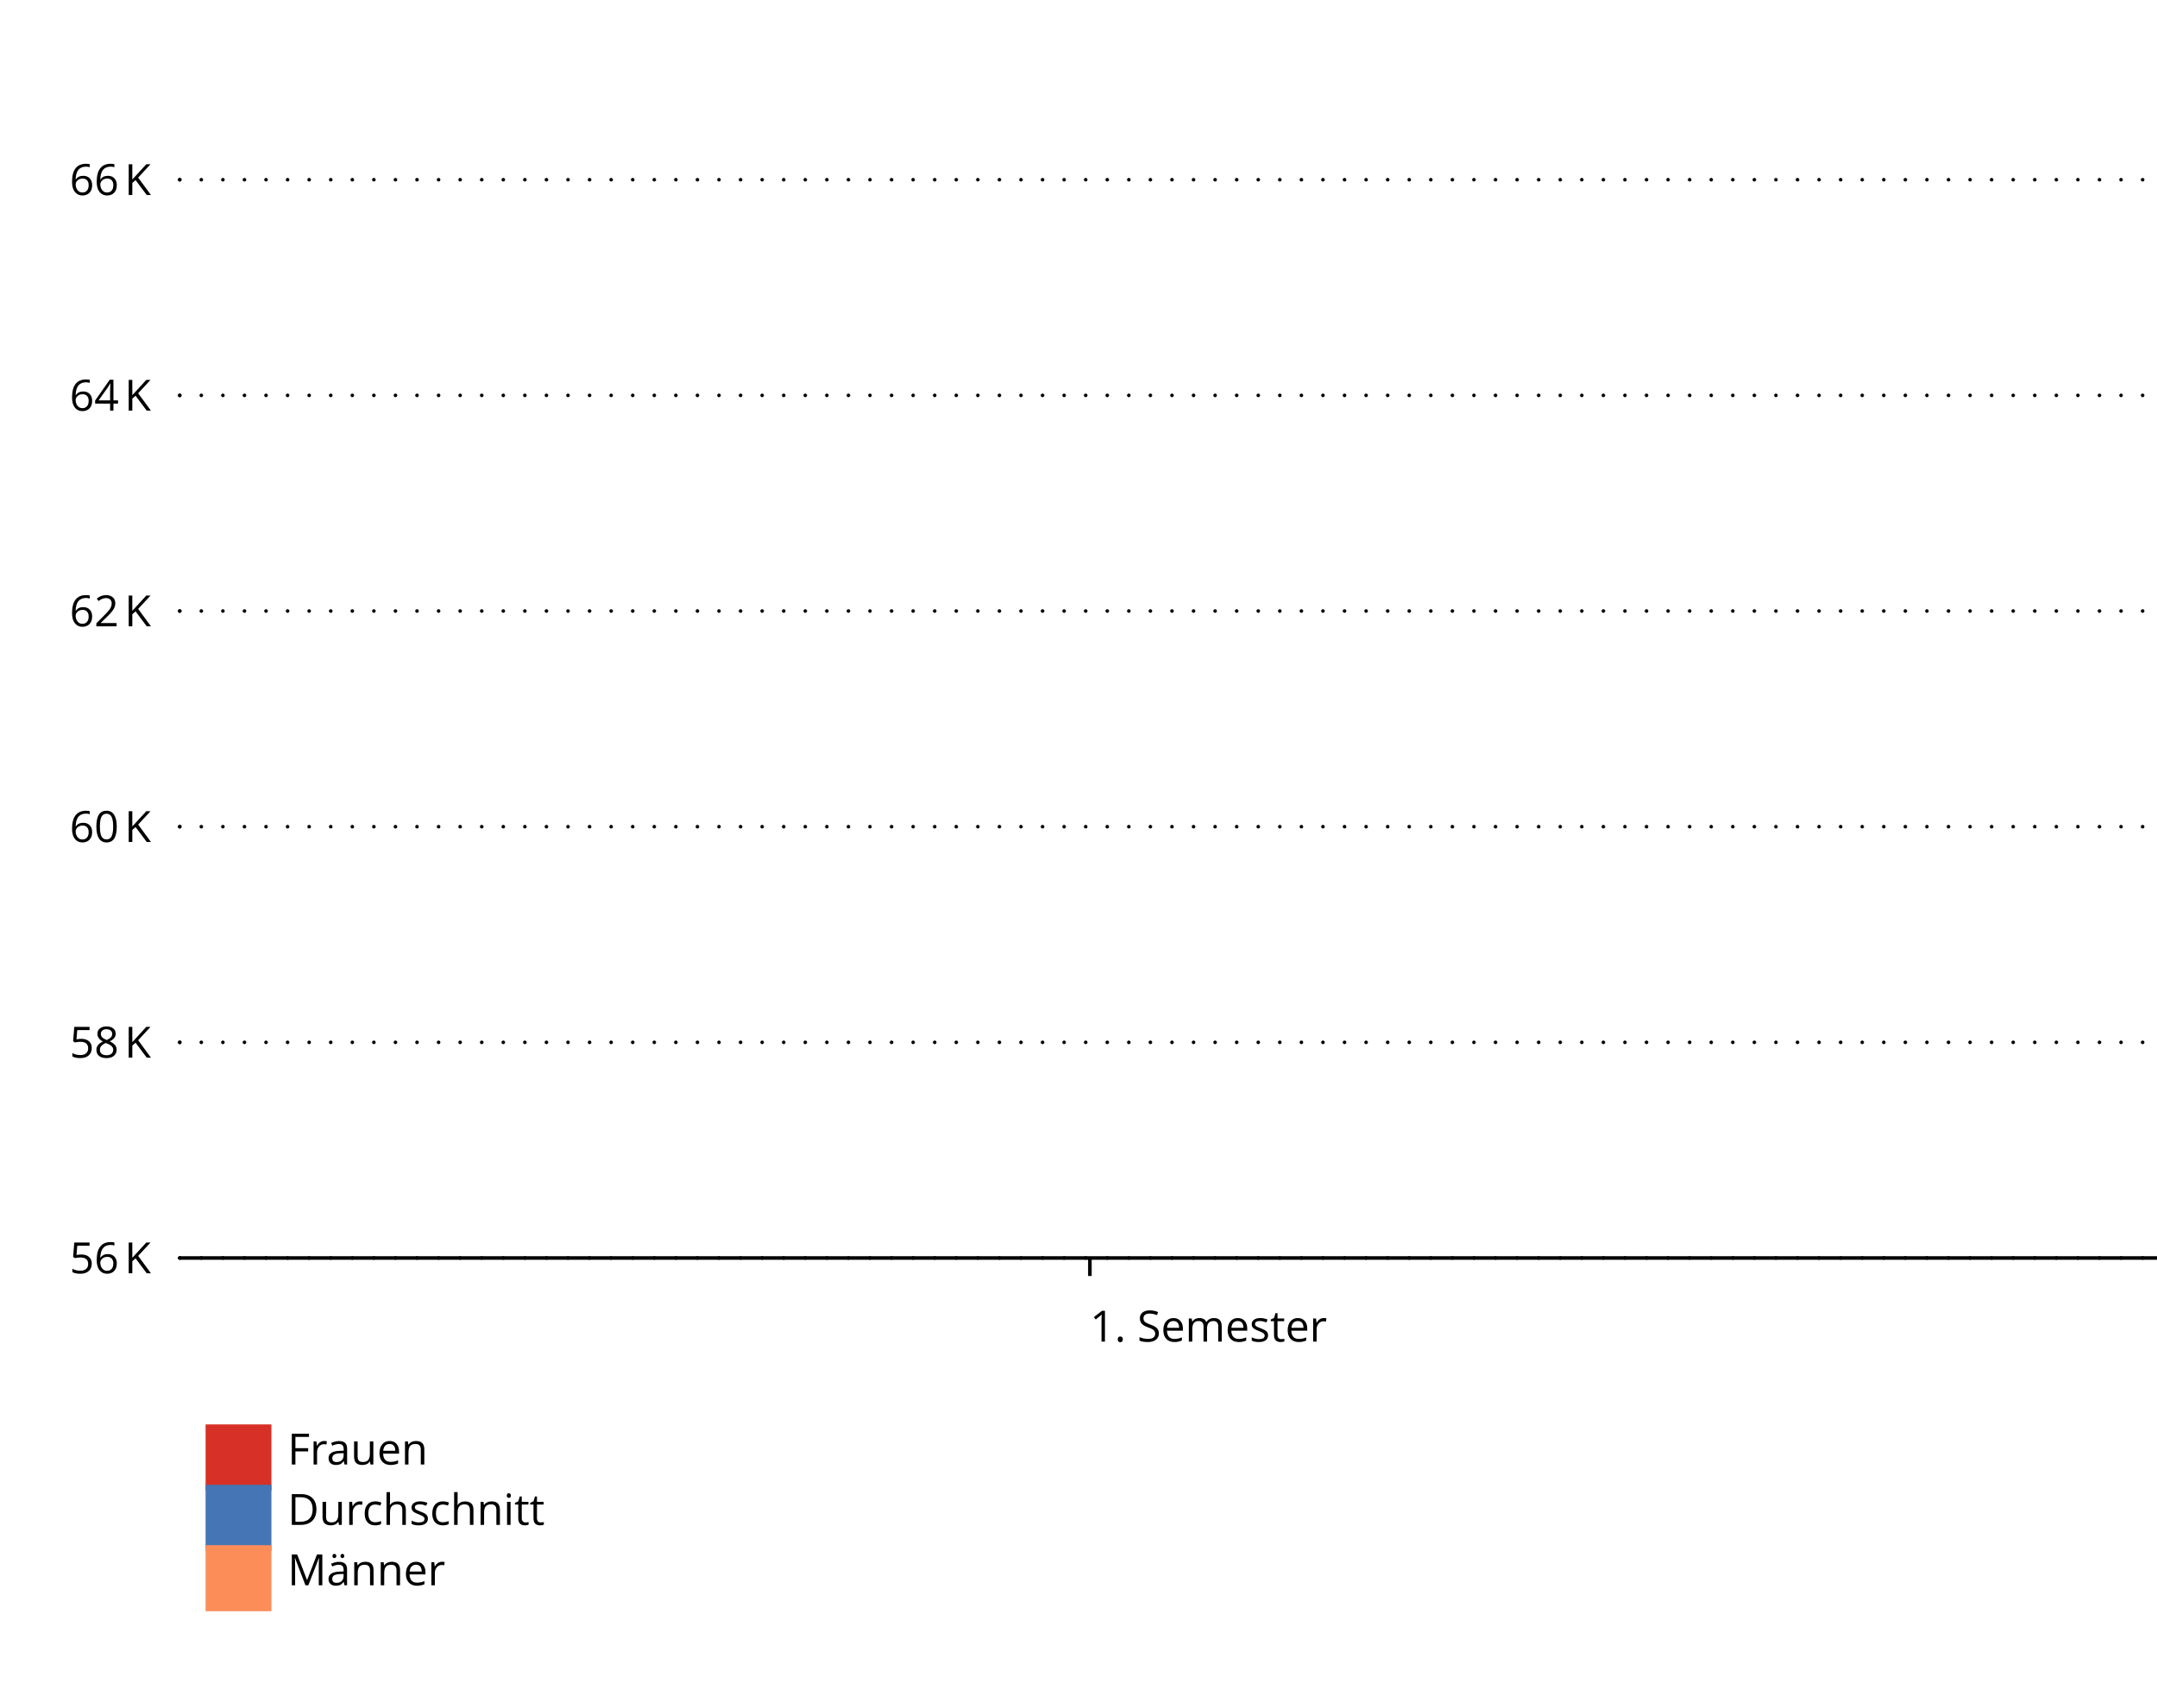
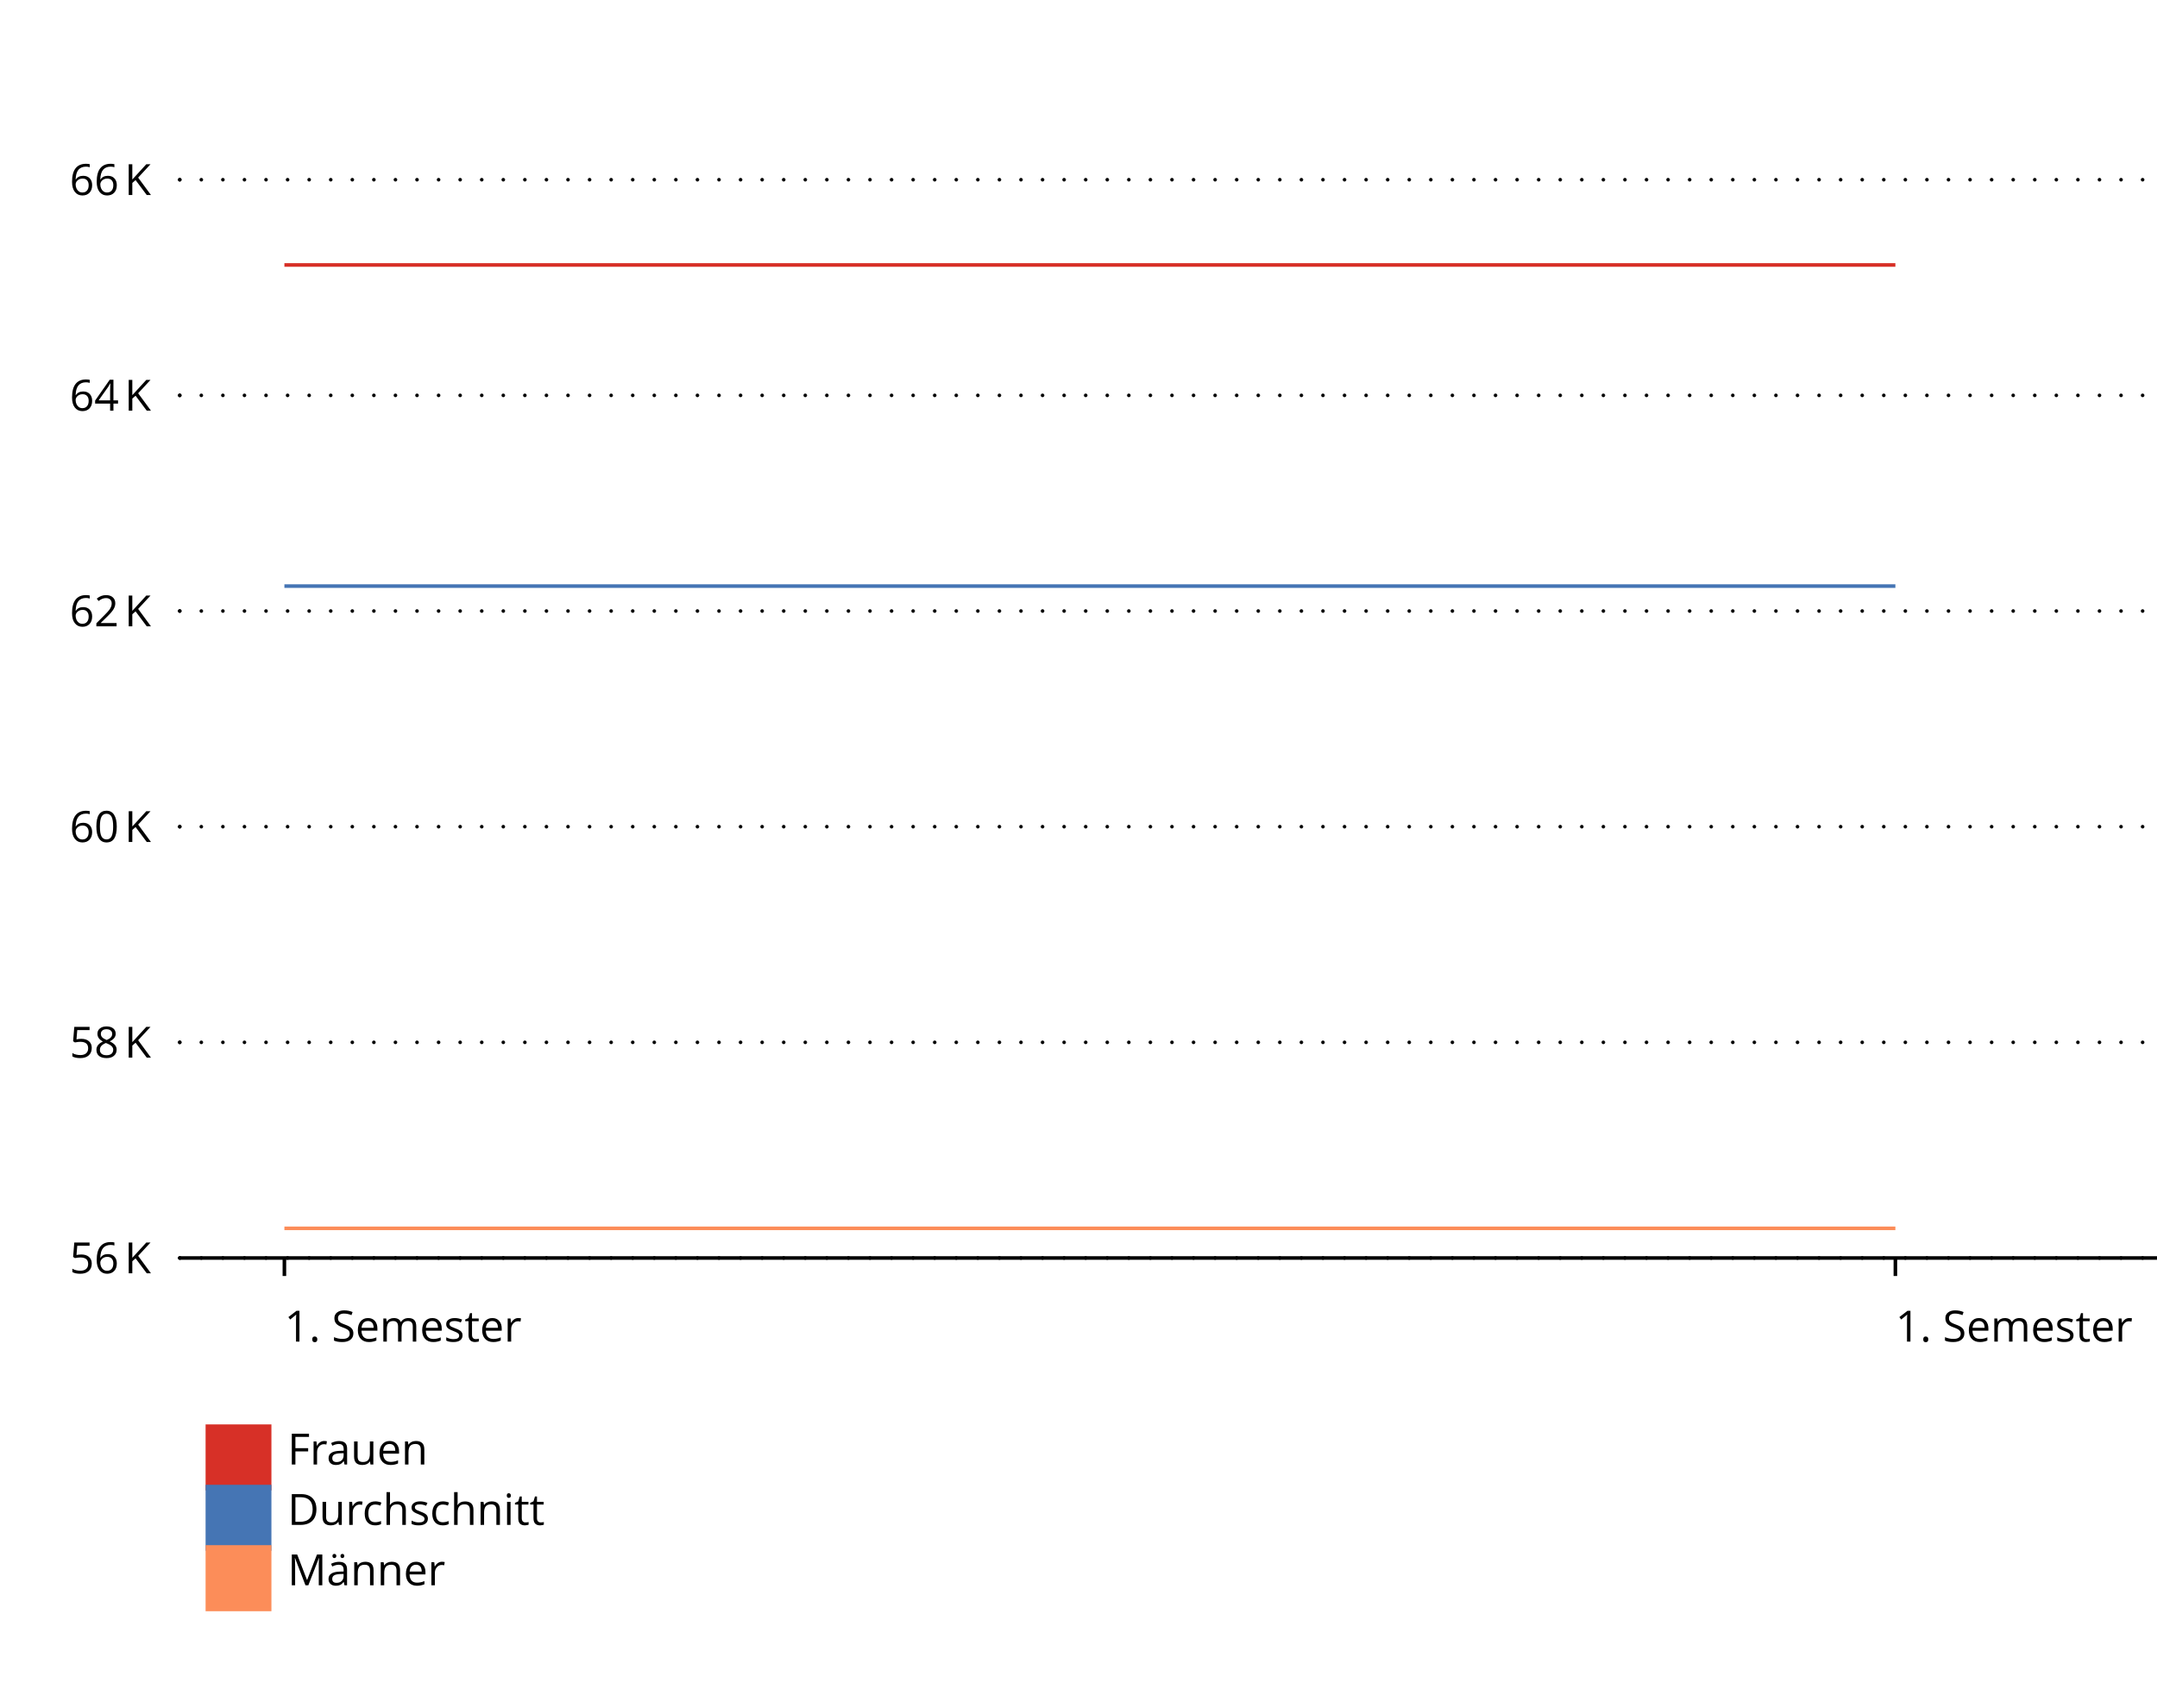
<svg xmlns="http://www.w3.org/2000/svg" viewBox="0 0 600 475" style="pointer-events:all;width:100%;height:100%">
  <g>
    <g role="presentation">
      <line x1="50" x2="600" y1="350" y2="350" style="stroke:#000000;fill:transparent;stroke-width:1;stroke-linecap:butt;stroke-linejoin:round" role="presentation" shape-rendering="auto" vector-effect="non-scaling-stroke" />
      <g role="presentation">
-         <line x1="303.168" x2="303.168" y1="350" y2="50" style="stroke:transparent;fill:none;stroke-width:1;stroke-linecap:round;stroke-linejoin:round;pointer-events:visible" role="presentation" shape-rendering="auto" vector-effect="non-scaling-stroke" />
-         <line x1="303.168" x2="303.168" y1="350" y2="355" style="stroke:#000000;fill:transparent;size:5px;stroke-width:1;stroke-linecap:butt;stroke-linejoin:round" role="presentation" shape-rendering="auto" vector-effect="non-scaling-stroke" />
-         <text direction="inherit" x="303.168" dx="0" y="363" dy="10.26">
-           <tspan x="303.168" dx="0" text-anchor="start" style="text-anchor:start;font-family:'Open Sans', 'Helvetica Neue', Helvetica, sans-serif;font-size:12px;letter-spacing:normal;padding:8px;fill:#000000;stroke:transparent;stroke-width:0">1. Semester</tspan>
+         <line x1="79.109" x2="79.109" y1="350" y2="50" style="stroke:transparent;fill:none;stroke-width:1;stroke-linecap:round;stroke-linejoin:round;pointer-events:visible" role="presentation" shape-rendering="auto" vector-effect="non-scaling-stroke" />
+         <line x1="79.109" x2="79.109" y1="350" y2="355" style="stroke:#000000;fill:transparent;size:5px;stroke-width:1;stroke-linecap:butt;stroke-linejoin:round" role="presentation" shape-rendering="auto" vector-effect="non-scaling-stroke" />
+         <text direction="inherit" x="79.109" dx="0" y="363" dy="10.26">
+           <tspan x="79.109" dx="0" text-anchor="start" style="text-anchor:start;font-family:'Open Sans', 'Helvetica Neue', Helvetica, sans-serif;font-size:12px;letter-spacing:normal;padding:8px;fill:#000000;stroke:transparent;stroke-width:0">1. Semester</tspan>
+         </text>
+       </g>
+       <g role="presentation">
+         <line x1="527.227" x2="527.227" y1="350" y2="50" style="stroke:transparent;fill:none;stroke-width:1;stroke-linecap:round;stroke-linejoin:round;pointer-events:visible" role="presentation" shape-rendering="auto" vector-effect="non-scaling-stroke" />
+         <line x1="527.227" x2="527.227" y1="350" y2="355" style="stroke:#000000;fill:transparent;size:5px;stroke-width:1;stroke-linecap:butt;stroke-linejoin:round" role="presentation" shape-rendering="auto" vector-effect="non-scaling-stroke" />
+         <text direction="inherit" x="527.227" dx="0" y="363" dy="10.26">
+           <tspan x="527.227" dx="0" text-anchor="start" style="text-anchor:start;font-family:'Open Sans', 'Helvetica Neue', Helvetica, sans-serif;font-size:12px;letter-spacing:normal;padding:8px;fill:#000000;stroke:transparent;stroke-width:0">1. Semester</tspan>
        </text>
      </g>
    </g>
    <g role="presentation">
      <line x1="50" x2="50" y1="50" y2="350" style="stroke:transparent;fill:transparent;stroke-width:1;stroke-linecap:butt;stroke-linejoin:round" role="presentation" shape-rendering="auto" vector-effect="non-scaling-stroke" />
      <g role="presentation">
        <line x1="50" x2="600" y1="350" y2="350" style="stroke:#000000;stroke-dasharray:0, 6;pointer-events:visible;fill:none;stroke-width:1;stroke-linecap:round;stroke-linejoin:round" role="presentation" shape-rendering="auto" vector-effect="non-scaling-stroke" />
        <line x1="50" x2="50" y1="350" y2="350" style="stroke:#000000;size:0;stroke-linecap:round;stroke-linejoin:round;fill:transparent;stroke-width:1" role="presentation" shape-rendering="auto" vector-effect="non-scaling-stroke" />
        <text direction="inherit" x="42" dx="0" y="350" dy="4.26">
          <tspan x="42" dx="0" text-anchor="end" style="text-anchor:end;font-family:'Open Sans', 'Helvetica Neue', Helvetica, sans-serif;font-size:12px;letter-spacing:normal;padding:8px;fill:#000000;stroke:transparent;stroke-width:0">56 K</tspan>
        </text>
      </g>
      <g role="presentation">
        <line x1="50" x2="600" y1="290" y2="290" style="stroke:#000000;stroke-dasharray:0, 6;pointer-events:visible;fill:none;stroke-width:1;stroke-linecap:round;stroke-linejoin:round" role="presentation" shape-rendering="auto" vector-effect="non-scaling-stroke" />
        <line x1="50" x2="50" y1="290" y2="290" style="stroke:#000000;size:0;stroke-linecap:round;stroke-linejoin:round;fill:transparent;stroke-width:1" role="presentation" shape-rendering="auto" vector-effect="non-scaling-stroke" />
        <text direction="inherit" x="42" dx="0" y="290" dy="4.26">
          <tspan x="42" dx="0" text-anchor="end" style="text-anchor:end;font-family:'Open Sans', 'Helvetica Neue', Helvetica, sans-serif;font-size:12px;letter-spacing:normal;padding:8px;fill:#000000;stroke:transparent;stroke-width:0">58 K</tspan>
        </text>
      </g>
      <g role="presentation">
        <line x1="50" x2="600" y1="230" y2="230" style="stroke:#000000;stroke-dasharray:0, 6;pointer-events:visible;fill:none;stroke-width:1;stroke-linecap:round;stroke-linejoin:round" role="presentation" shape-rendering="auto" vector-effect="non-scaling-stroke" />
        <line x1="50" x2="50" y1="230" y2="230" style="stroke:#000000;size:0;stroke-linecap:round;stroke-linejoin:round;fill:transparent;stroke-width:1" role="presentation" shape-rendering="auto" vector-effect="non-scaling-stroke" />
        <text direction="inherit" x="42" dx="0" y="230" dy="4.26">
          <tspan x="42" dx="0" text-anchor="end" style="text-anchor:end;font-family:'Open Sans', 'Helvetica Neue', Helvetica, sans-serif;font-size:12px;letter-spacing:normal;padding:8px;fill:#000000;stroke:transparent;stroke-width:0">60 K</tspan>
        </text>
      </g>
      <g role="presentation">
        <line x1="50" x2="600" y1="170" y2="170" style="stroke:#000000;stroke-dasharray:0, 6;pointer-events:visible;fill:none;stroke-width:1;stroke-linecap:round;stroke-linejoin:round" role="presentation" shape-rendering="auto" vector-effect="non-scaling-stroke" />
        <line x1="50" x2="50" y1="170" y2="170" style="stroke:#000000;size:0;stroke-linecap:round;stroke-linejoin:round;fill:transparent;stroke-width:1" role="presentation" shape-rendering="auto" vector-effect="non-scaling-stroke" />
        <text direction="inherit" x="42" dx="0" y="170" dy="4.26">
          <tspan x="42" dx="0" text-anchor="end" style="text-anchor:end;font-family:'Open Sans', 'Helvetica Neue', Helvetica, sans-serif;font-size:12px;letter-spacing:normal;padding:8px;fill:#000000;stroke:transparent;stroke-width:0">62 K</tspan>
        </text>
      </g>
      <g role="presentation">
        <line x1="50" x2="600" y1="110" y2="110" style="stroke:#000000;stroke-dasharray:0, 6;pointer-events:visible;fill:none;stroke-width:1;stroke-linecap:round;stroke-linejoin:round" role="presentation" shape-rendering="auto" vector-effect="non-scaling-stroke" />
        <line x1="50" x2="50" y1="110" y2="110" style="stroke:#000000;size:0;stroke-linecap:round;stroke-linejoin:round;fill:transparent;stroke-width:1" role="presentation" shape-rendering="auto" vector-effect="non-scaling-stroke" />
        <text direction="inherit" x="42" dx="0" y="110" dy="4.26">
          <tspan x="42" dx="0" text-anchor="end" style="text-anchor:end;font-family:'Open Sans', 'Helvetica Neue', Helvetica, sans-serif;font-size:12px;letter-spacing:normal;padding:8px;fill:#000000;stroke:transparent;stroke-width:0">64 K</tspan>
        </text>
      </g>
      <g role="presentation">
        <line x1="50" x2="600" y1="50" y2="50" style="stroke:#000000;stroke-dasharray:0, 6;pointer-events:visible;fill:none;stroke-width:1;stroke-linecap:round;stroke-linejoin:round" role="presentation" shape-rendering="auto" vector-effect="non-scaling-stroke" />
        <line x1="50" x2="50" y1="50" y2="50" style="stroke:#000000;size:0;stroke-linecap:round;stroke-linejoin:round;fill:transparent;stroke-width:1" role="presentation" shape-rendering="auto" vector-effect="non-scaling-stroke" />
        <text direction="inherit" x="42" dx="0" y="50" dy="4.26">
          <tspan x="42" dx="0" text-anchor="end" style="text-anchor:end;font-family:'Open Sans', 'Helvetica Neue', Helvetica, sans-serif;font-size:12px;letter-spacing:normal;padding:8px;fill:#000000;stroke:transparent;stroke-width:0">66 K</tspan>
        </text>
      </g>
    </g>
    <text direction="inherit" x="55" dx="0" y="420" dy="-8.28">
      <tspan x="55" dx="0" text-anchor="start" style="font-size:24px;fill:#d73027;font-family:'Gill Sans', 'Gill Sans MT', 'Ser­avek', 'Trebuchet MS', sans-serif;stroke:transparent">■</tspan>
      <tspan x="55" dx="0" dy="16.8" text-anchor="start" style="font-size:24px;fill:#4575b4;font-family:'Gill Sans', 'Gill Sans MT', 'Ser­avek', 'Trebuchet MS', sans-serif;stroke:transparent">■</tspan>
      <tspan x="55" dx="0" dy="16.8" text-anchor="start" style="font-size:24px;fill:#fc8d59;font-family:'Gill Sans', 'Gill Sans MT', 'Ser­avek', 'Trebuchet MS', sans-serif;stroke:transparent">■</tspan>
    </text>
    <text direction="inherit" x="80" dx="0" y="420" dy="-12.54">
      <tspan x="80" dx="0" text-anchor="start" style="text-anchor:start;font-family:'Open Sans', 'Helvetica Neue', Helvetica, sans-serif;font-size:12px;letter-spacing:normal;padding:8px;fill:#000000;stroke:transparent;stroke-width:0;parent:[object Object]">Frauen</tspan>
      <tspan x="80" dx="0" dy="16.8" text-anchor="start" style="text-anchor:start;font-family:'Open Sans', 'Helvetica Neue', Helvetica, sans-serif;font-size:12px;letter-spacing:normal;padding:8px;fill:#000000;stroke:transparent;stroke-width:0;parent:[object Object]">Durchschnitt</tspan>
      <tspan x="80" dx="0" dy="16.8" text-anchor="start" style="text-anchor:start;font-family:'Open Sans', 'Helvetica Neue', Helvetica, sans-serif;font-size:12px;letter-spacing:normal;padding:8px;fill:#000000;stroke:transparent;stroke-width:0;parent:[object Object]">Männer</tspan>
    </text>
    <g style="height:100%;width:100%;user-select:none" clip-path="url(#victory-clip-33)">
      <defs>
        <clipPath id="victory-clip-33">
          <rect x="50" y="50" width="550" height="300" role="presentation" shape-rendering="auto" vector-effect="non-scaling-stroke" />
        </clipPath>
      </defs>
-       <path style="fill:transparent;stroke:#d73027;stroke-width:0.2rem;opacity:1" role="presentation" shape-rendering="auto" />
+       <path d="M79.109,73.719L527.227,73.719" style="fill:transparent;stroke:#d73027;stroke-width:0.2rem;opacity:1" role="presentation" shape-rendering="auto" />
    </g>
    <g style="height:100%;width:100%;user-select:none" clip-path="url(#victory-clip-34)">
      <defs>
        <clipPath id="victory-clip-34">
          <rect x="50" y="50" width="550" height="300" role="presentation" shape-rendering="auto" vector-effect="non-scaling-stroke" />
        </clipPath>
      </defs>
-       <path style="fill:transparent;stroke:#4575b4;stroke-width:0.2rem;opacity:1" role="presentation" shape-rendering="auto" />
+       <path d="M79.109,163.062L527.227,163.062" style="fill:transparent;stroke:#4575b4;stroke-width:0.2rem;opacity:1" role="presentation" shape-rendering="auto" />
    </g>
    <g style="height:100%;width:100%;user-select:none" clip-path="url(#victory-clip-35)">
      <defs>
        <clipPath id="victory-clip-35">
          <rect x="50" y="50" width="550" height="300" role="presentation" shape-rendering="auto" vector-effect="non-scaling-stroke" />
        </clipPath>
      </defs>
-       <path style="fill:transparent;stroke:#fc8d59;stroke-width:0.2rem;opacity:1" role="presentation" shape-rendering="auto" />
+       <path d="M79.109,341.75L527.227,341.75" style="fill:transparent;stroke:#fc8d59;stroke-width:0.2rem;opacity:1" role="presentation" shape-rendering="auto" />
    </g>
  </g>
</svg>
